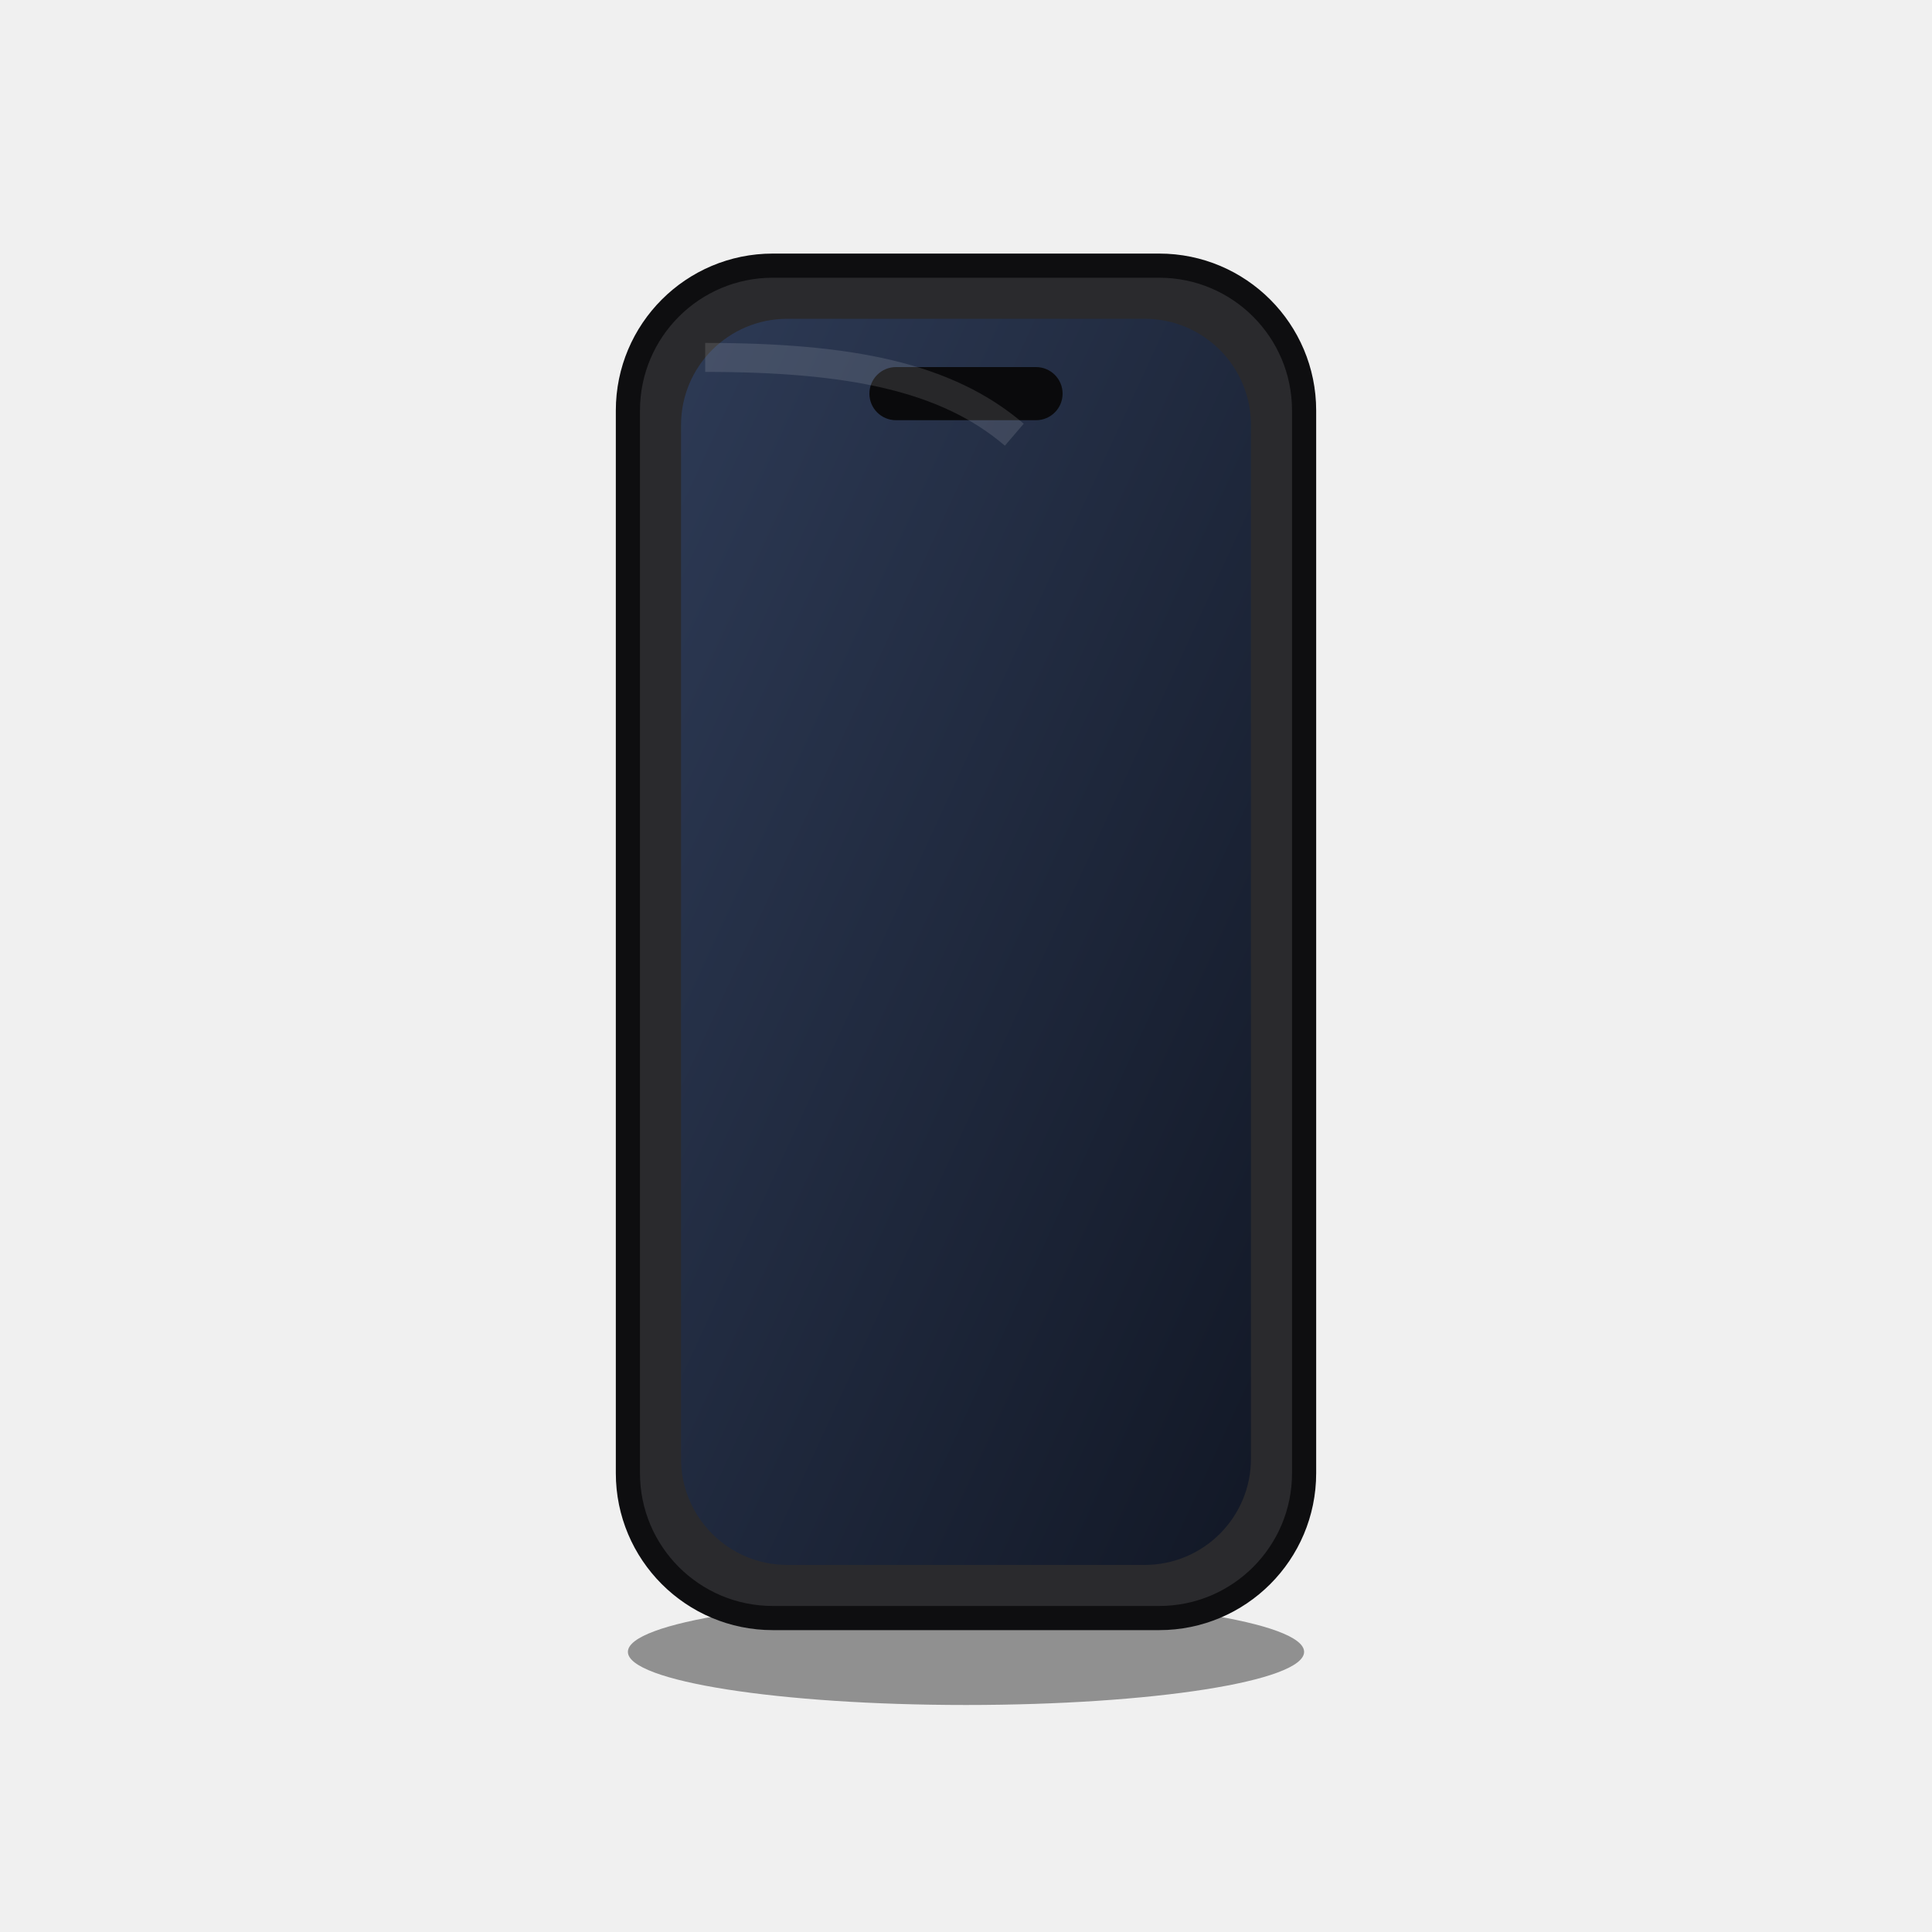
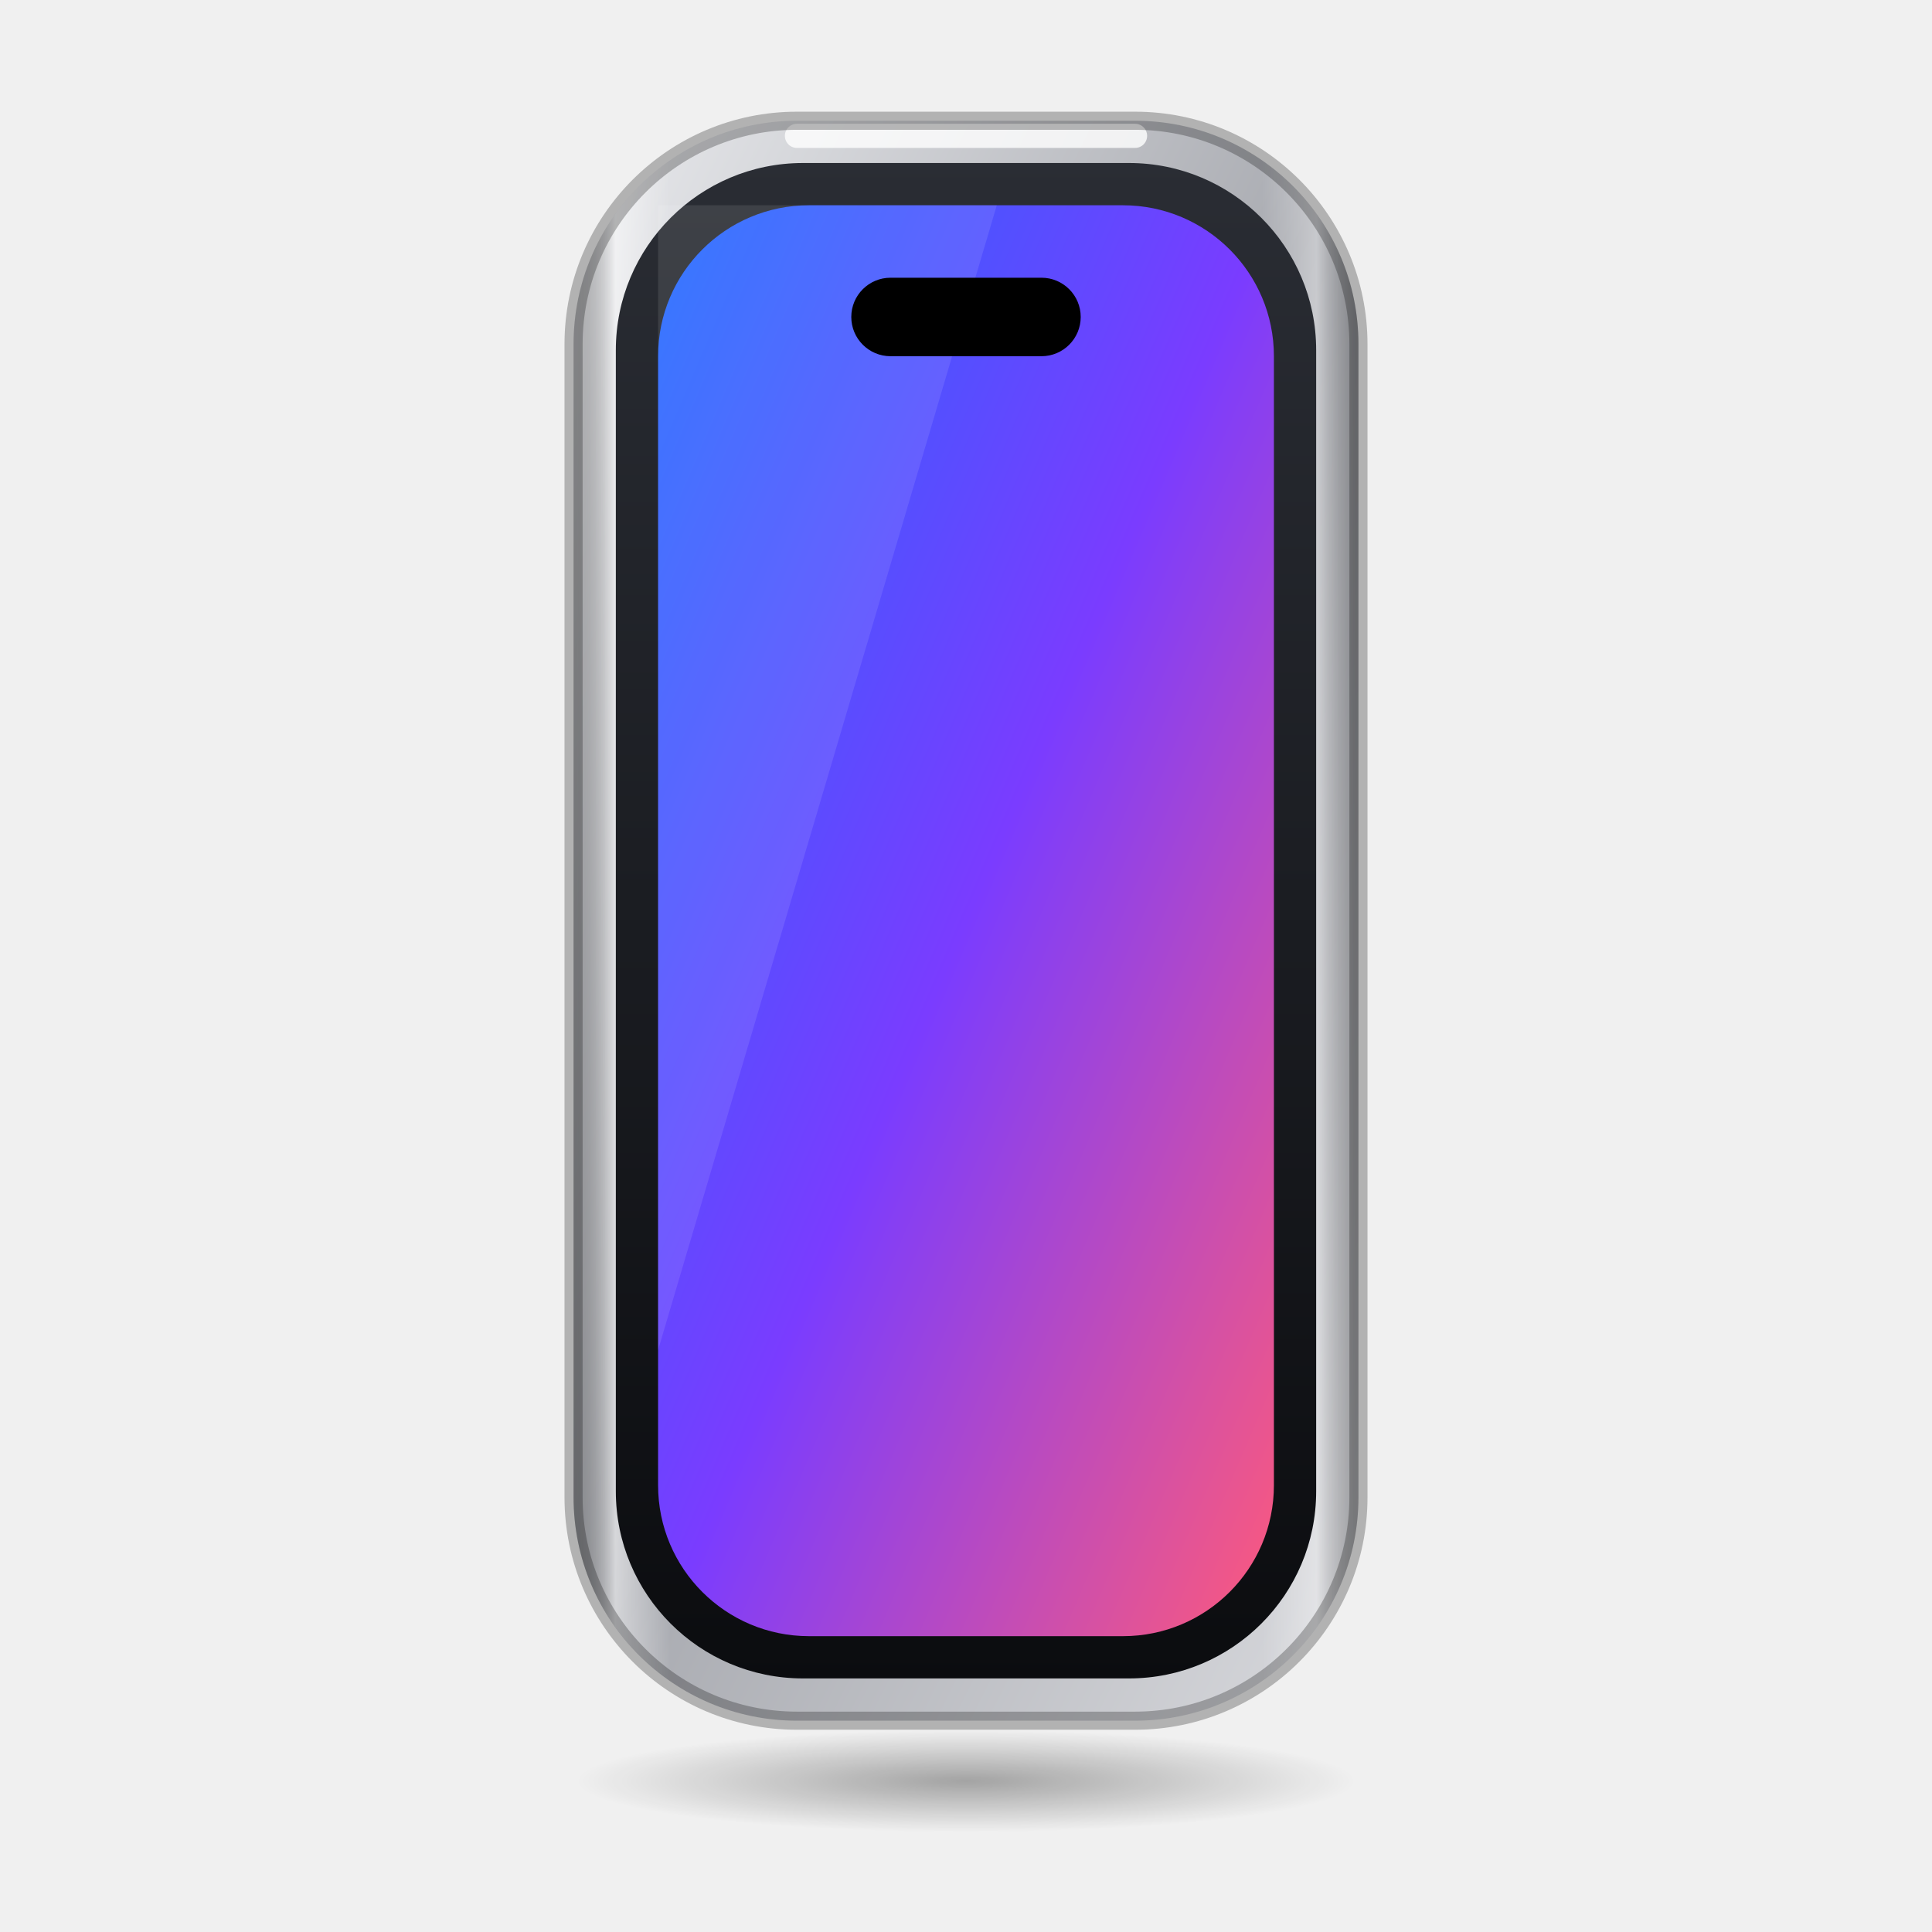
- <svg xmlns="http://www.w3.org/2000/svg" width="128" height="128" viewBox="0 0 40 40">
-   <svg y="4" width="40" height="32" viewBox="0 0 40 32">
-     <defs>
-       <linearGradient id="screen" x1="0" y1="0" x2="1" y2="1">
-         <stop offset="0" stop-color="#2d3a55" />
-         <stop offset="1" stop-color="#121826" />
-       </linearGradient>
-     </defs>
-     <ellipse cx="20" cy="30.2" rx="7" ry="1.1" fill="#000000" fill-opacity="0.4" />
-     <rect x="13" y="1.5" width="14" height="28" rx="3" fill="#2a2a2d" stroke="#0e0e10" stroke-width="0.5" />
-     <rect x="14.1" y="2.6" width="11.8" height="25.8" rx="2.2" fill="url(#screen)" />
-     <rect x="18" y="3.6" width="4" height="1.1" rx="0.55" fill="#0a0a0c" />
-     <path d="M14.6 3.4c3 0 5 .4 6.4 1.6" stroke="#ffffff" stroke-opacity="0.12" stroke-width="0.6" fill="none" />
-   </svg>
+ <svg xmlns="http://www.w3.org/2000/svg" width="128" height="128" viewBox="0 0 64 64">
+   <defs>
+     <linearGradient id="alu" x1="0" y1="0" x2="0" y2="1">
+       <stop offset="0" stop-color="#f2f3f5" />
+       <stop offset=".55" stop-color="#d3d5d9" />
+       <stop offset="1" stop-color="#b3b5ba" />
+     </linearGradient>
+     <linearGradient id="alu-dark" x1="0" y1="0" x2="0" y2="1">
+       <stop offset="0" stop-color="#d6d8dc" />
+       <stop offset="1" stop-color="#9c9ea3" />
+     </linearGradient>
+     <linearGradient id="side" x1="0" y1="0" x2="1" y2="0">
+       <stop offset="0" stop-color="#000000" stop-opacity=".22" />
+       <stop offset=".05" stop-color="#ffffff" stop-opacity=".5" />
+       <stop offset=".12" stop-color="#ffffff" stop-opacity="0" />
+       <stop offset=".88" stop-color="#ffffff" stop-opacity="0" />
+       <stop offset=".95" stop-color="#ffffff" stop-opacity=".35" />
+       <stop offset="1" stop-color="#000000" stop-opacity=".24" />
+     </linearGradient>
+     <linearGradient id="lip" x1="0" y1="0" x2="0" y2="1">
+       <stop offset="0" stop-color="#c4c6cb" />
+       <stop offset="1" stop-color="#8c8e93" />
+     </linearGradient>
+     <linearGradient id="lip-white" x1="0" y1="0" x2="0" y2="1">
+       <stop offset="0" stop-color="#e2e4e8" />
+       <stop offset="1" stop-color="#c3c6cc" />
+     </linearGradient>
+     <linearGradient id="plastic" x1="0" y1="0" x2="0" y2="1">
+       <stop offset="0" stop-color="#ffffff" />
+       <stop offset="1" stop-color="#e4e6ea" />
+     </linearGradient>
+     <linearGradient id="steel" x1="0" y1="0" x2="1" y2="1">
+       <stop offset="0" stop-color="#e9eaed" />
+       <stop offset=".5" stop-color="#a9abb1" />
+       <stop offset="1" stop-color="#d8d9dd" />
+     </linearGradient>
+     <linearGradient id="glass" x1="0" y1="0" x2="0" y2="1">
+       <stop offset="0" stop-color="#2a2d34" />
+       <stop offset="1" stop-color="#0b0c0f" />
+     </linearGradient>
+     <linearGradient id="wall" x1="0" y1="0" x2="1" y2="1">
+       <stop offset="0" stop-color="#1d6bff" />
+       <stop offset=".5" stop-color="#7a3cff" />
+       <stop offset="1" stop-color="#ff5a7a" />
+     </linearGradient>
+     <linearGradient id="label" x1="0" y1="0" x2="0" y2="1">
+       <stop offset="0" stop-color="#2f80ff" />
+       <stop offset="1" stop-color="#1550d6" />
+     </linearGradient>
+     <linearGradient id="gold" x1="0" y1="0" x2="0" y2="1">
+       <stop offset="0" stop-color="#f1d58a" />
+       <stop offset="1" stop-color="#c39a3c" />
+     </linearGradient>
+     <radialGradient id="cone" cx=".42" cy=".38" r=".7">
+       <stop offset="0" stop-color="#4a4d54" />
+       <stop offset="1" stop-color="#121316" />
+     </radialGradient>
+     <radialGradient id="lens" cx=".4" cy=".35" r=".7">
+       <stop offset="0" stop-color="#3a5fae" />
+       <stop offset=".6" stop-color="#14203d" />
+       <stop offset="1" stop-color="#05070c" />
+     </radialGradient>
+     <radialGradient id="disc" cx=".5" cy=".5" r=".5">
+       <stop offset=".2" stop-color="#f7f8fa" />
+       <stop offset="1" stop-color="#b9bcc3" />
+     </radialGradient>
+     <linearGradient id="sheen" x1="0" y1="0" x2="1" y2="1">
+       <stop offset=".2" stop-color="#ff7ad9" stop-opacity="0" />
+       <stop offset=".38" stop-color="#ff7ad9" stop-opacity=".4" />
+       <stop offset=".52" stop-color="#5fd3ff" stop-opacity=".4" />
+       <stop offset=".66" stop-color="#9dff7a" stop-opacity=".32" />
+       <stop offset=".82" stop-color="#ffe066" stop-opacity="0" />
+     </linearGradient>
+     <radialGradient id="shadow" cx=".5" cy=".5" r=".5">
+       <stop offset="0" stop-color="#000000" stop-opacity=".32" />
+       <stop offset="1" stop-color="#000000" stop-opacity="0" />
+     </radialGradient>
+   </defs>
+   <ellipse cx="32" cy="59" rx="13" ry="1.69" fill="url(#shadow)" />
+   <path d="M26.4 4h11.2a7.4 7.4 0 0 1 7.4 7.4v38.2a7.4 7.4 0 0 1-7.4 7.4h-11.2a7.4 7.4 0 0 1-7.4-7.4v-38.2a7.4 7.4 0 0 1 7.4-7.4z" fill="url(#steel)" />
+   <path d="M26.4 4h11.2a7.4 7.4 0 0 1 7.4 7.4v38.2a7.4 7.4 0 0 1-7.4 7.4h-11.2a7.4 7.4 0 0 1-7.4-7.4v-38.2a7.4 7.4 0 0 1 7.4-7.4z" fill="url(#side)" />
+   <path d="M26.4 4.5h11.2" stroke="#ffffff" stroke-opacity=".8" stroke-width=".8" stroke-linecap="round" />
+   <path d="M26.4 4h11.2a7.4 7.4 0 0 1 7.4 7.4v38.2a7.4 7.4 0 0 1-7.4 7.4h-11.2a7.4 7.4 0 0 1-7.4-7.4v-38.2a7.4 7.4 0 0 1 7.4-7.4z" fill="none" stroke="#000000" stroke-opacity=".26" stroke-width=".6" />
+   <path d="M26.6 5.4h10.8a6.2 6.2 0 0 1 6.2 6.2v37.8a6.2 6.2 0 0 1-6.2 6.2h-10.8a6.2 6.2 0 0 1-6.2-6.2v-37.8a6.2 6.2 0 0 1 6.2-6.2z" fill="url(#glass)" />
+   <path d="M26.8 6.8h10.4a5 5 0 0 1 5 5v37.4a5 5 0 0 1-5 5h-10.4a5 5 0 0 1-5-5v-37.4a5 5 0 0 1 5-5z" fill="url(#wall)" />
+   <path d="M21.8 6.8h11.22L21.8 44.72z" fill="#ffffff" fill-opacity=".1" />
+   <rect x="28.2" y="9.2" width="7.6" height="2.6" rx="1.3" fill="#000000" />
</svg>
